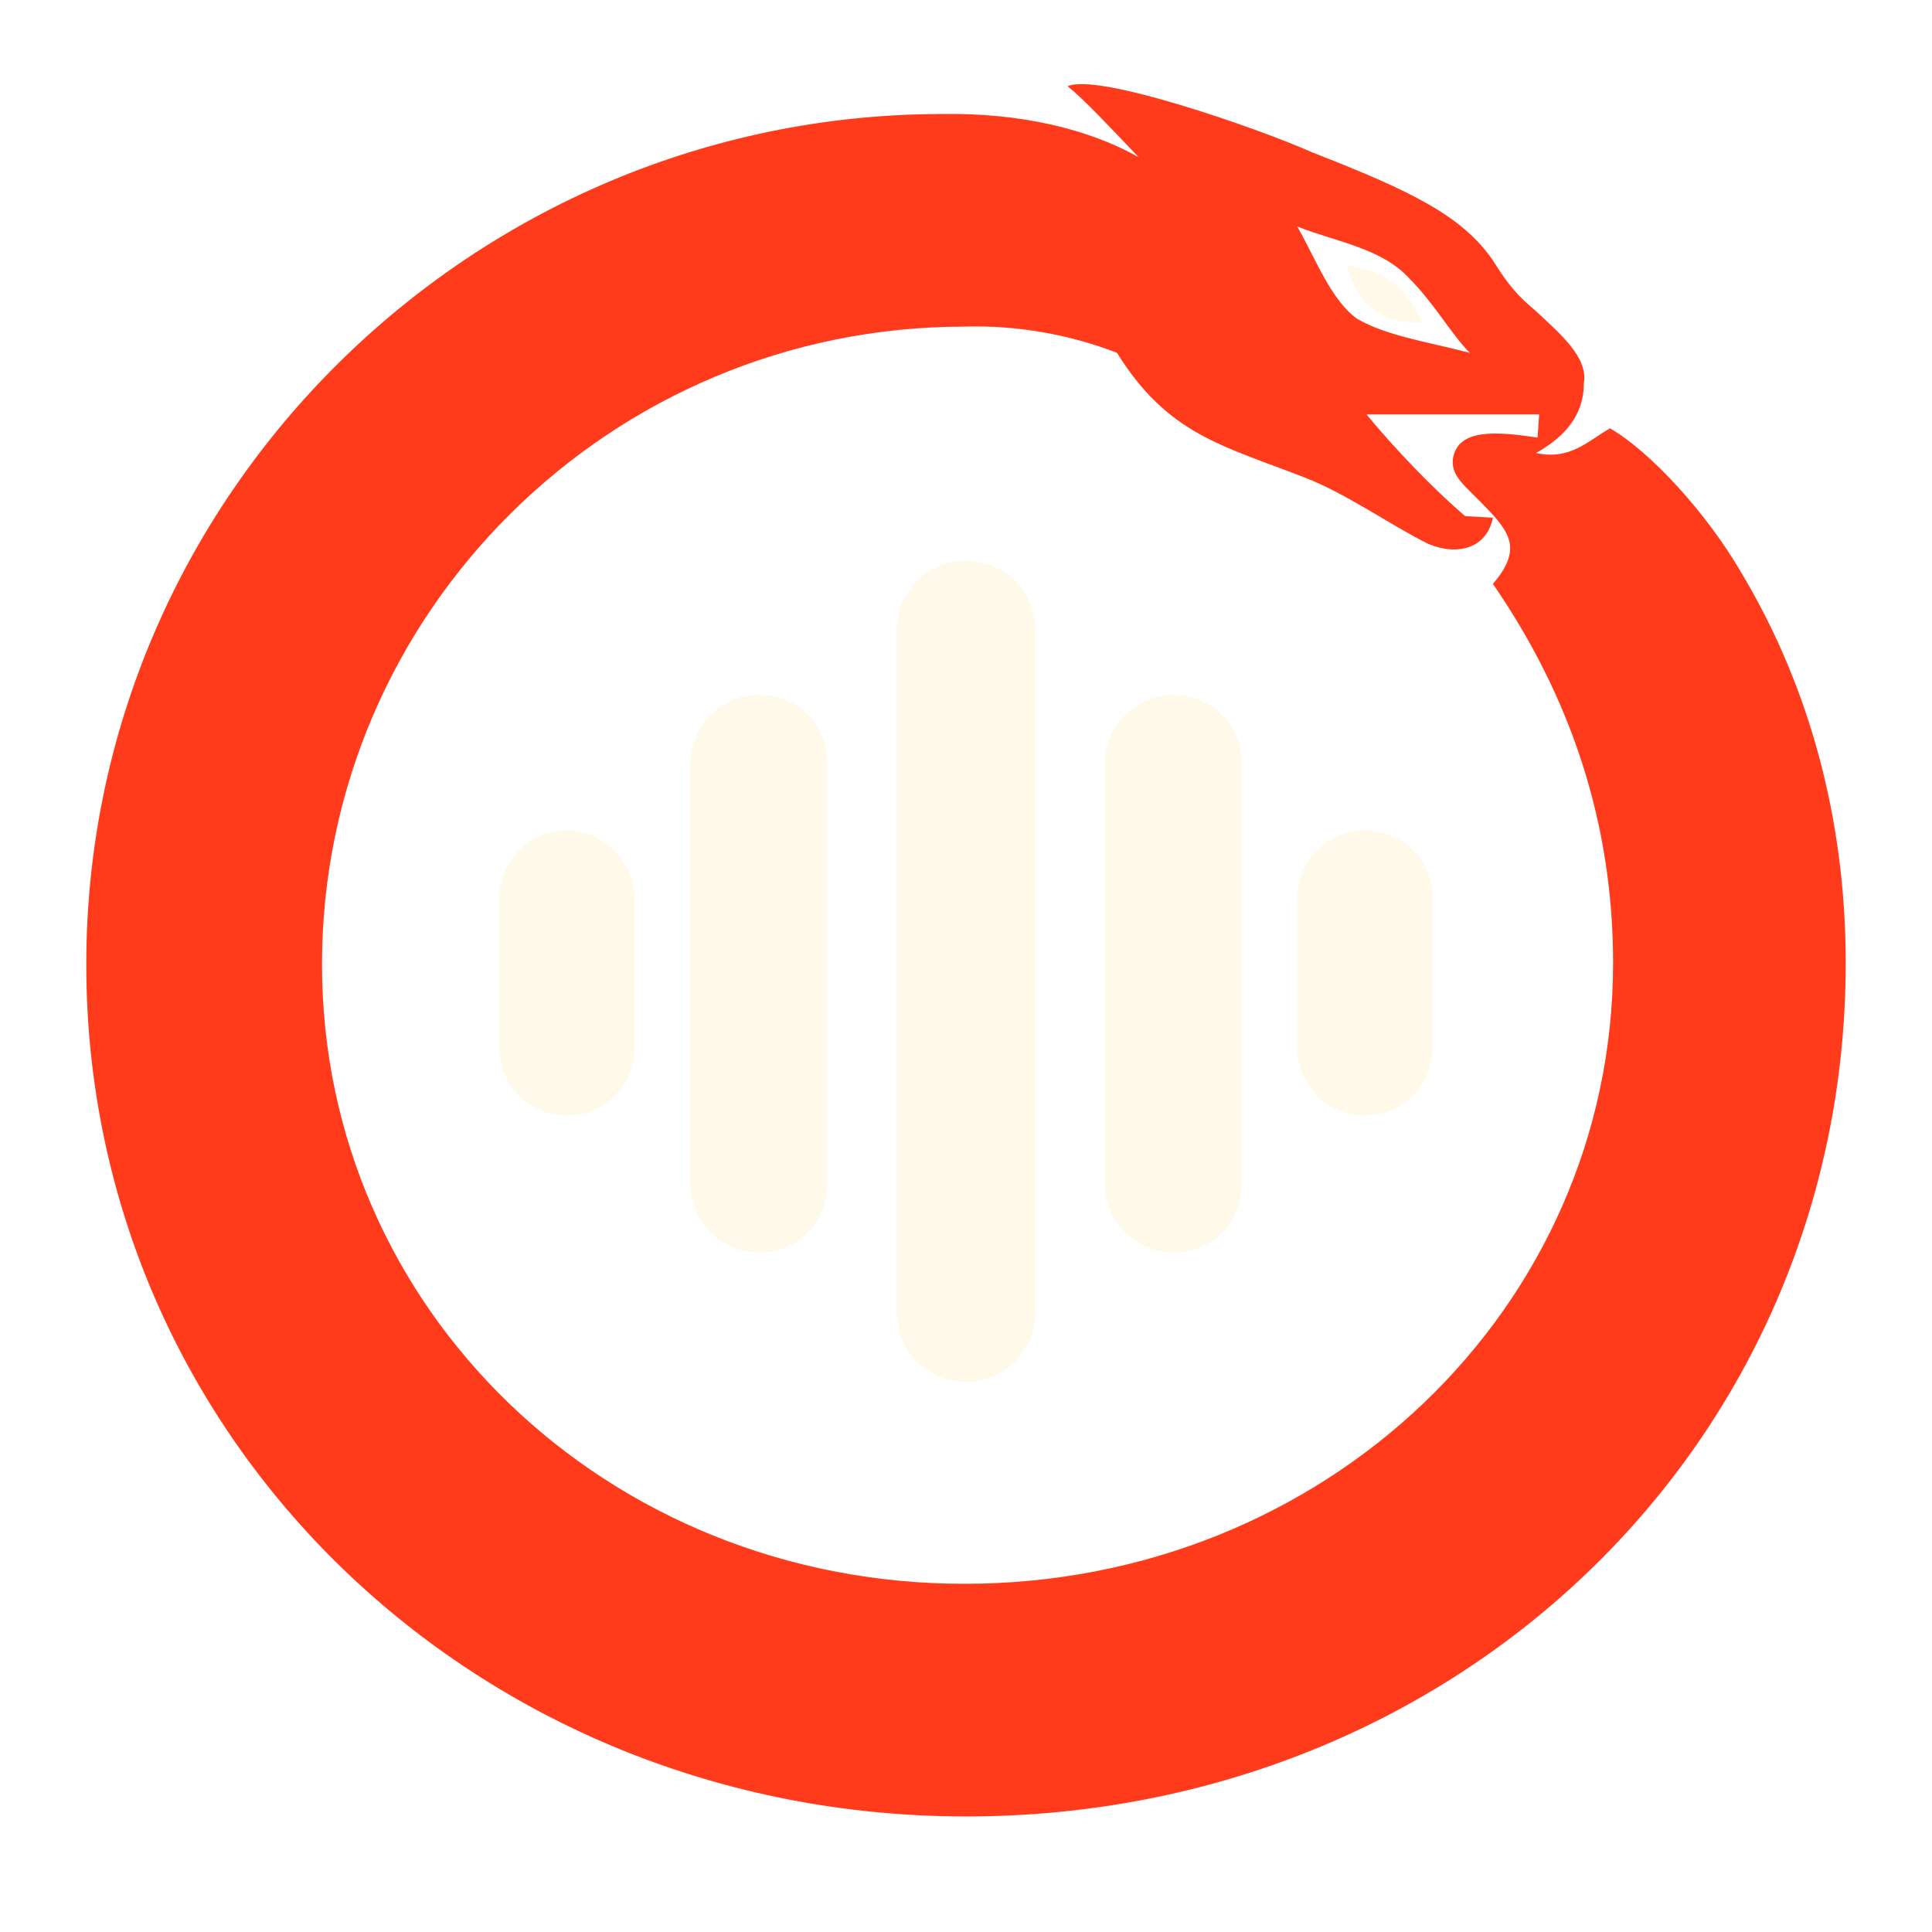
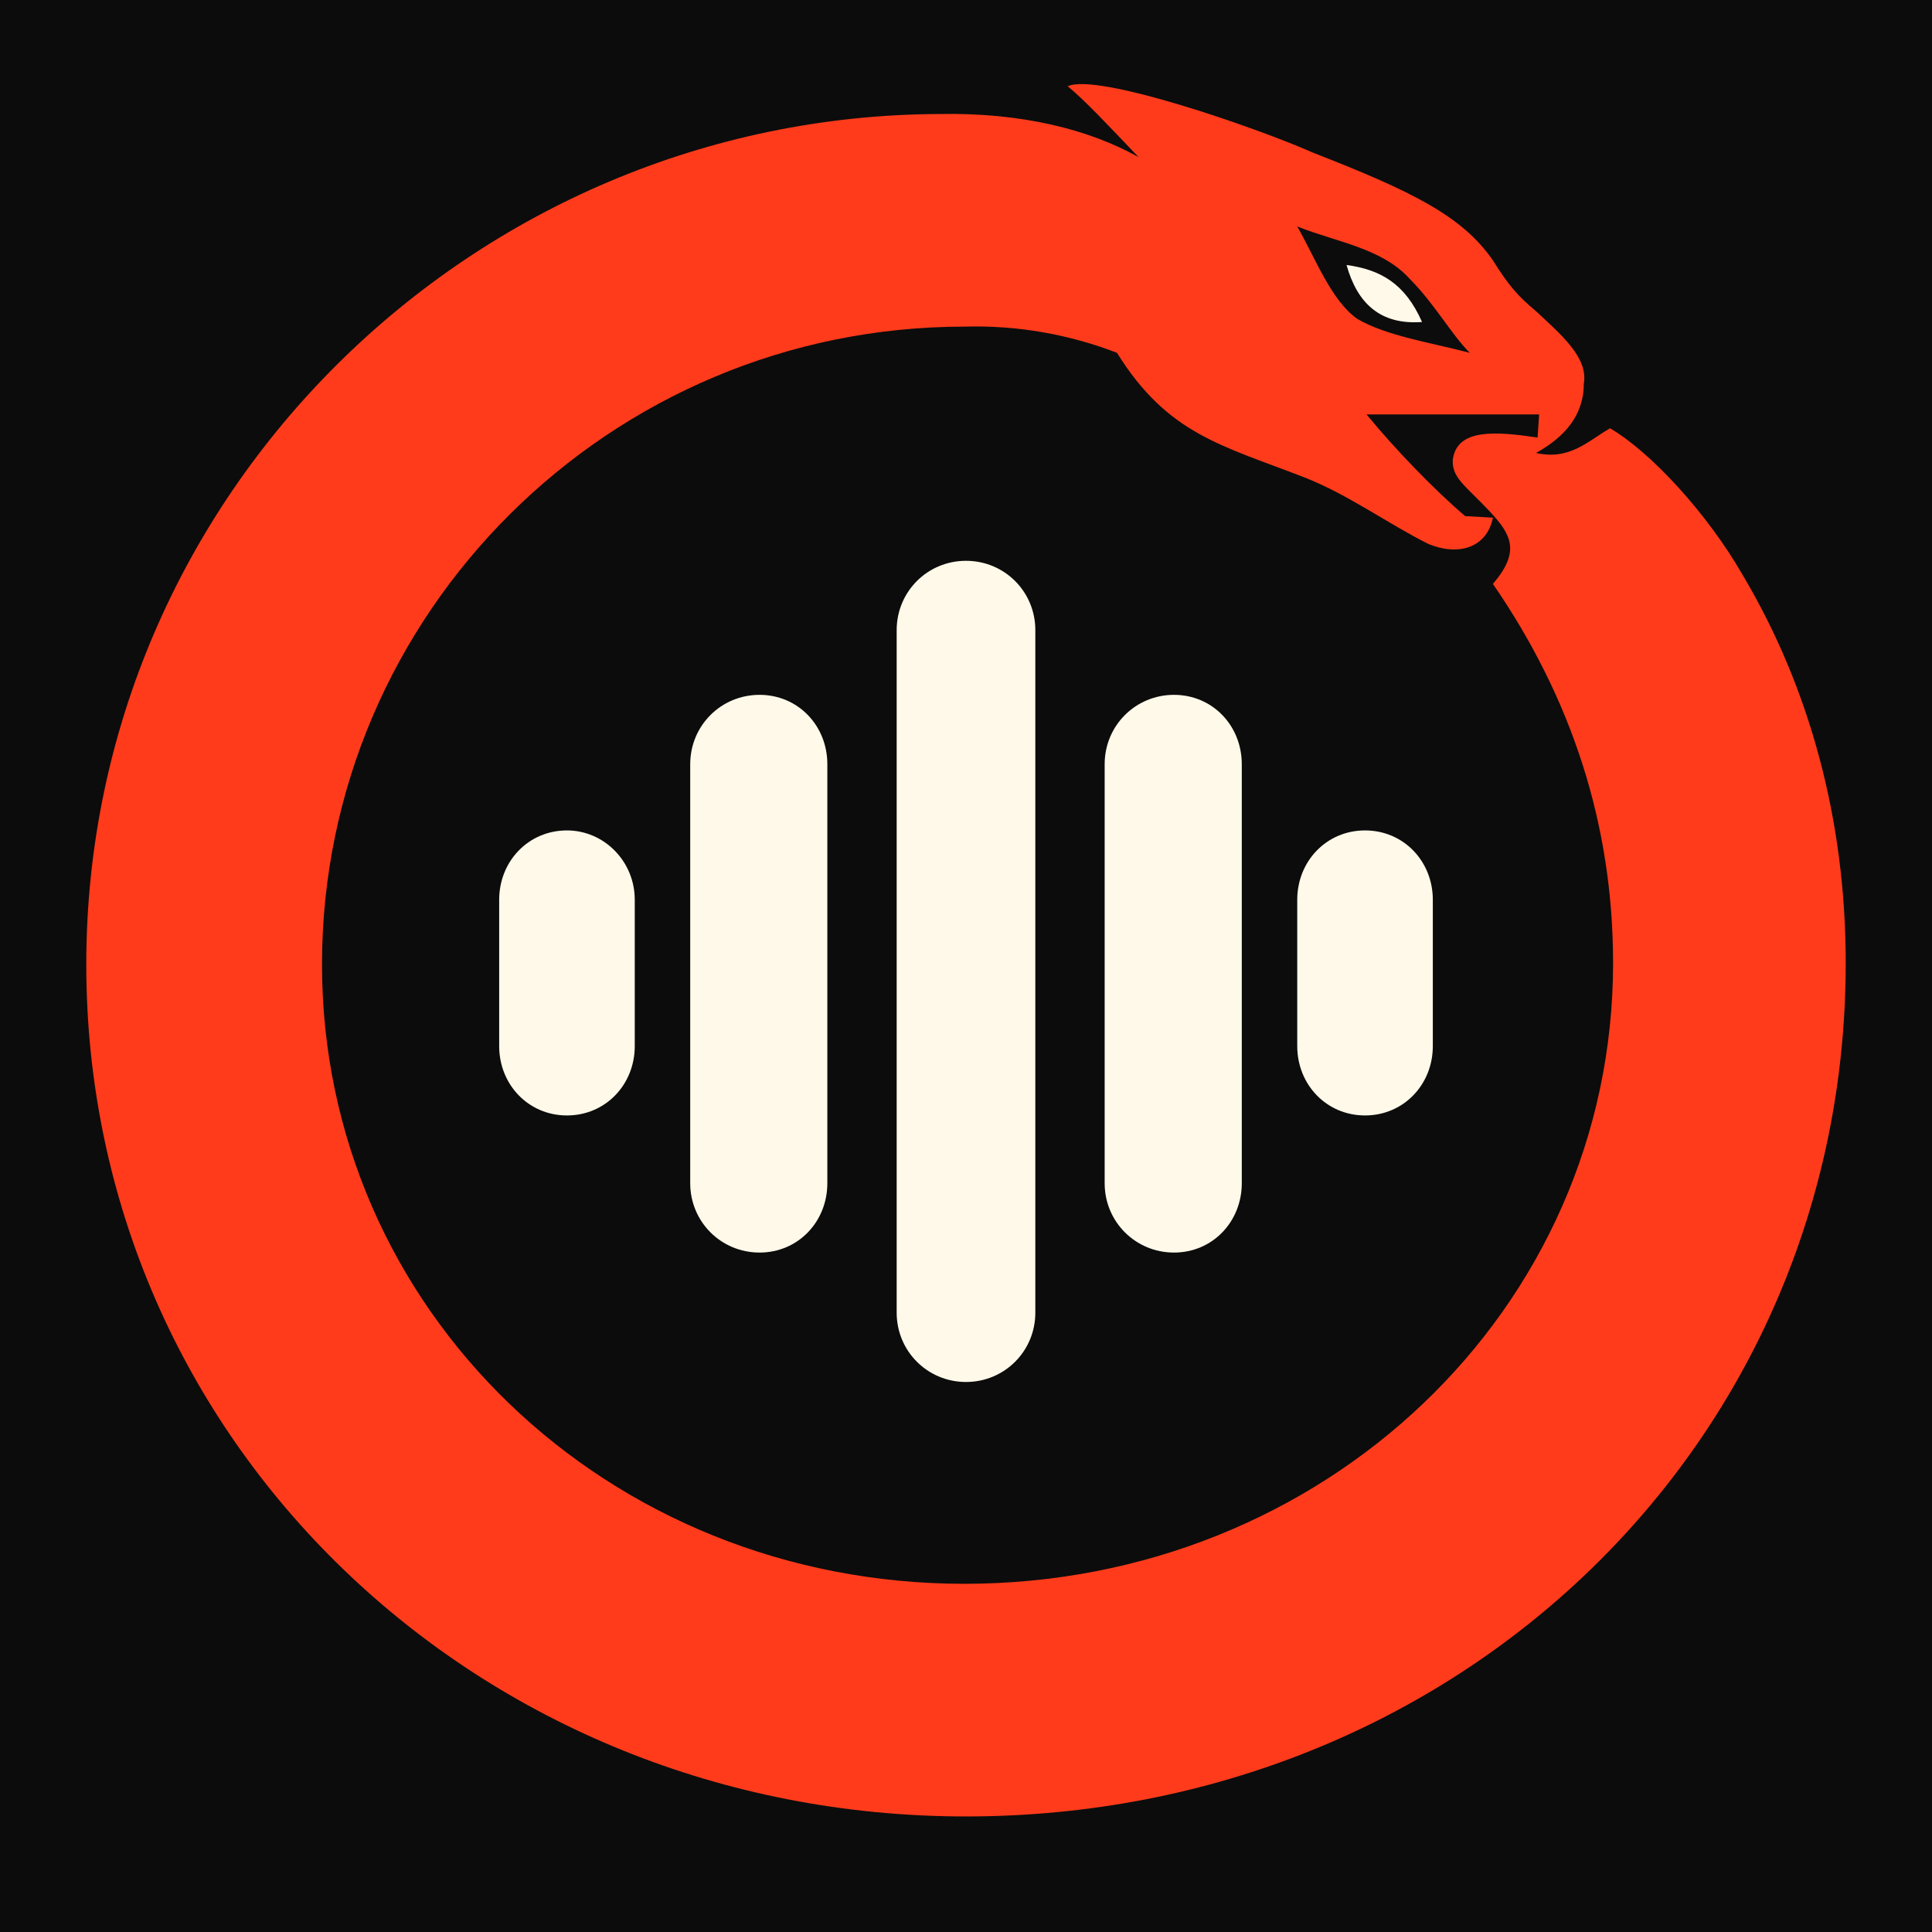
<svg xmlns="http://www.w3.org/2000/svg" width="1254" height="1254" viewBox="0 0 1254 1254">
+   <path fill="#0c0c0c" d="M0 0H1254V1254H0Z" />
  <path fill="#ff3b1b" d="M739 102C720 82 703 64 693 56C712 47 816 83 852 99C916 124 949 140 969 169C979 185 985 192 997 202C1013 217 1031 232 1028 249C1028 270 1015 284 997 294C1019 299 1031 286 1045 278C1071 293 1108 333 1131 373C1175 447 1198 533 1198 625C1198 937 946 1179 627 1179C310 1179 56 935 56 626C56 321 307 75 610 74C663 73 707 84 739 102ZM725 229C694 217 660 211 626 212C396 212 209 398 209 626C209 850 394 1028 626 1028C859 1028 1047 850 1047 625C1047 535 1020 453 969 379C987 358 981 347 967 332C951 315 942 310 943 298C946 278 971 280 998 284L999 269L887 269C905 291 931 318 951 335L969 336C965 356 946 361 927 353C901 340 875 321 847 310C793 289 758 282 725 229ZM842 147C867 157 897 161 915 181C931 197 942 217 954 229C927 222 900 218 881 207C864 195 854 168 842 147Z" fill-rule="evenodd" />
  <path fill="#fff9e9" d="M874 172C896 175 912 184 923 209C896 211 881 197 874 172Z" />
  <g fill="#fff9e9">
    <path d="M368 539C392 539 412 559 412 584V679C412 704 393 724 368 724C343 724 324 704 324 679V584C324 559 343 539 368 539Z" />
    <path d="M493 451C518 451 537 471 537 496V768C537 793 518 813 493 813C468 813 448 793 448 768V496C448 471 468 451 493 451Z" />
    <path d="M627 364C652 364 672 384 672 409V852C672 877 652 897 627 897C602 897 582 877 582 852V409C582 384 602 364 627 364Z" />
    <path d="M762 451C787 451 806 471 806 496V768C806 793 787 813 762 813C737 813 717 793 717 768V496C717 471 737 451 762 451Z" />
    <path d="M886 539C911 539 930 559 930 584V679C930 704 911 724 886 724C861 724 842 704 842 679V584C842 559 861 539 886 539Z" />
  </g>
</svg>
